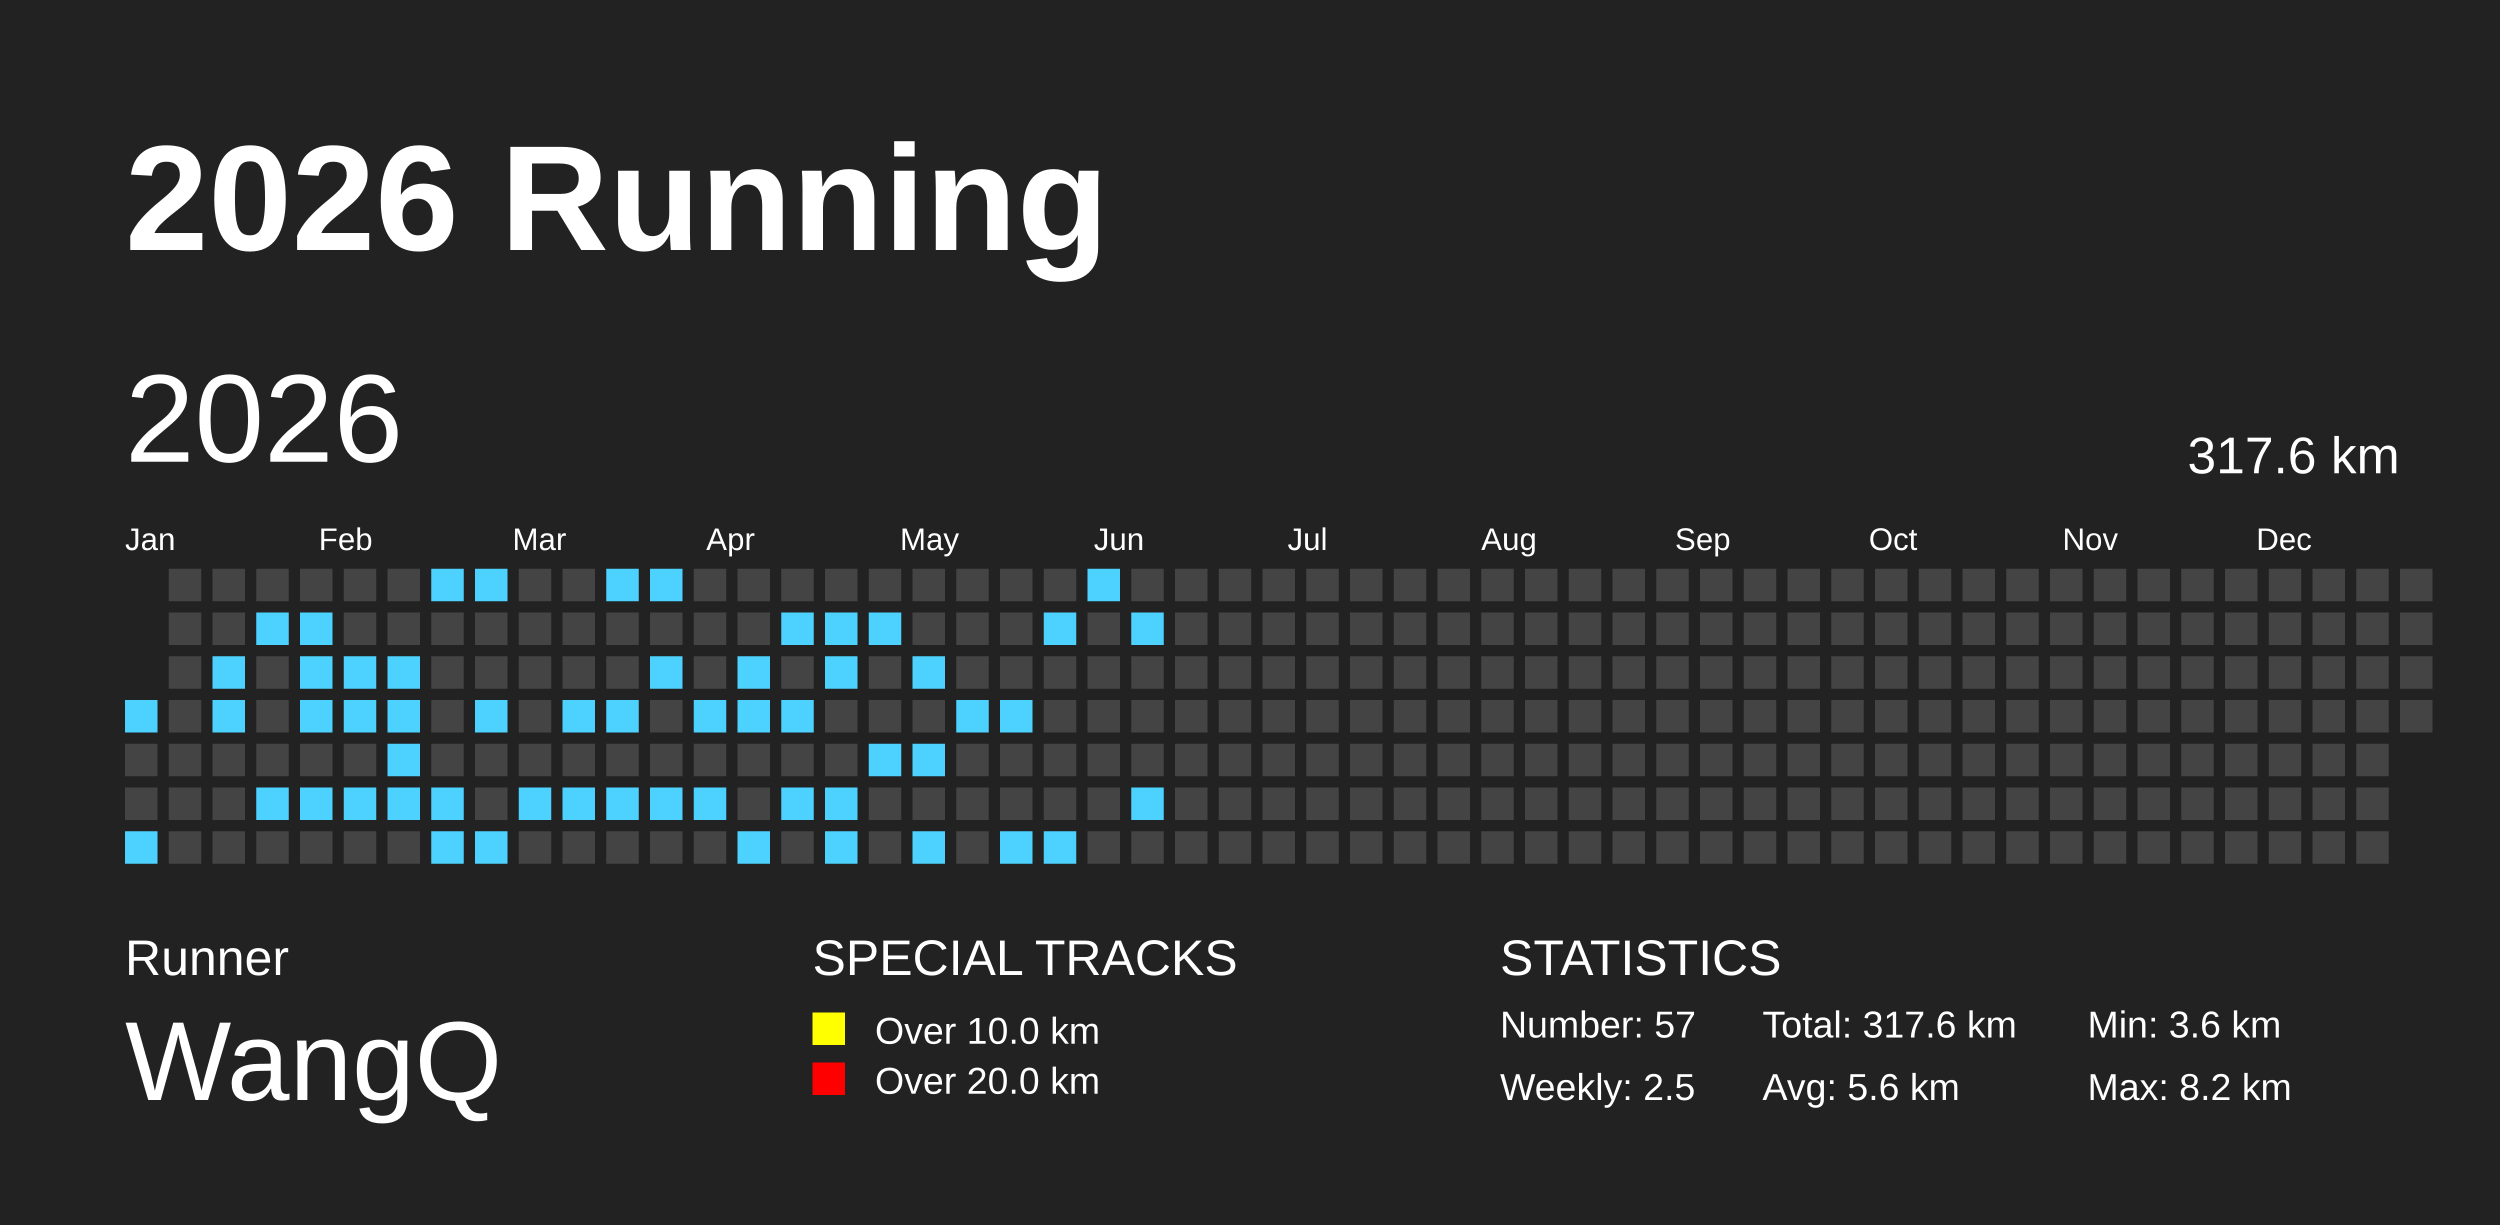
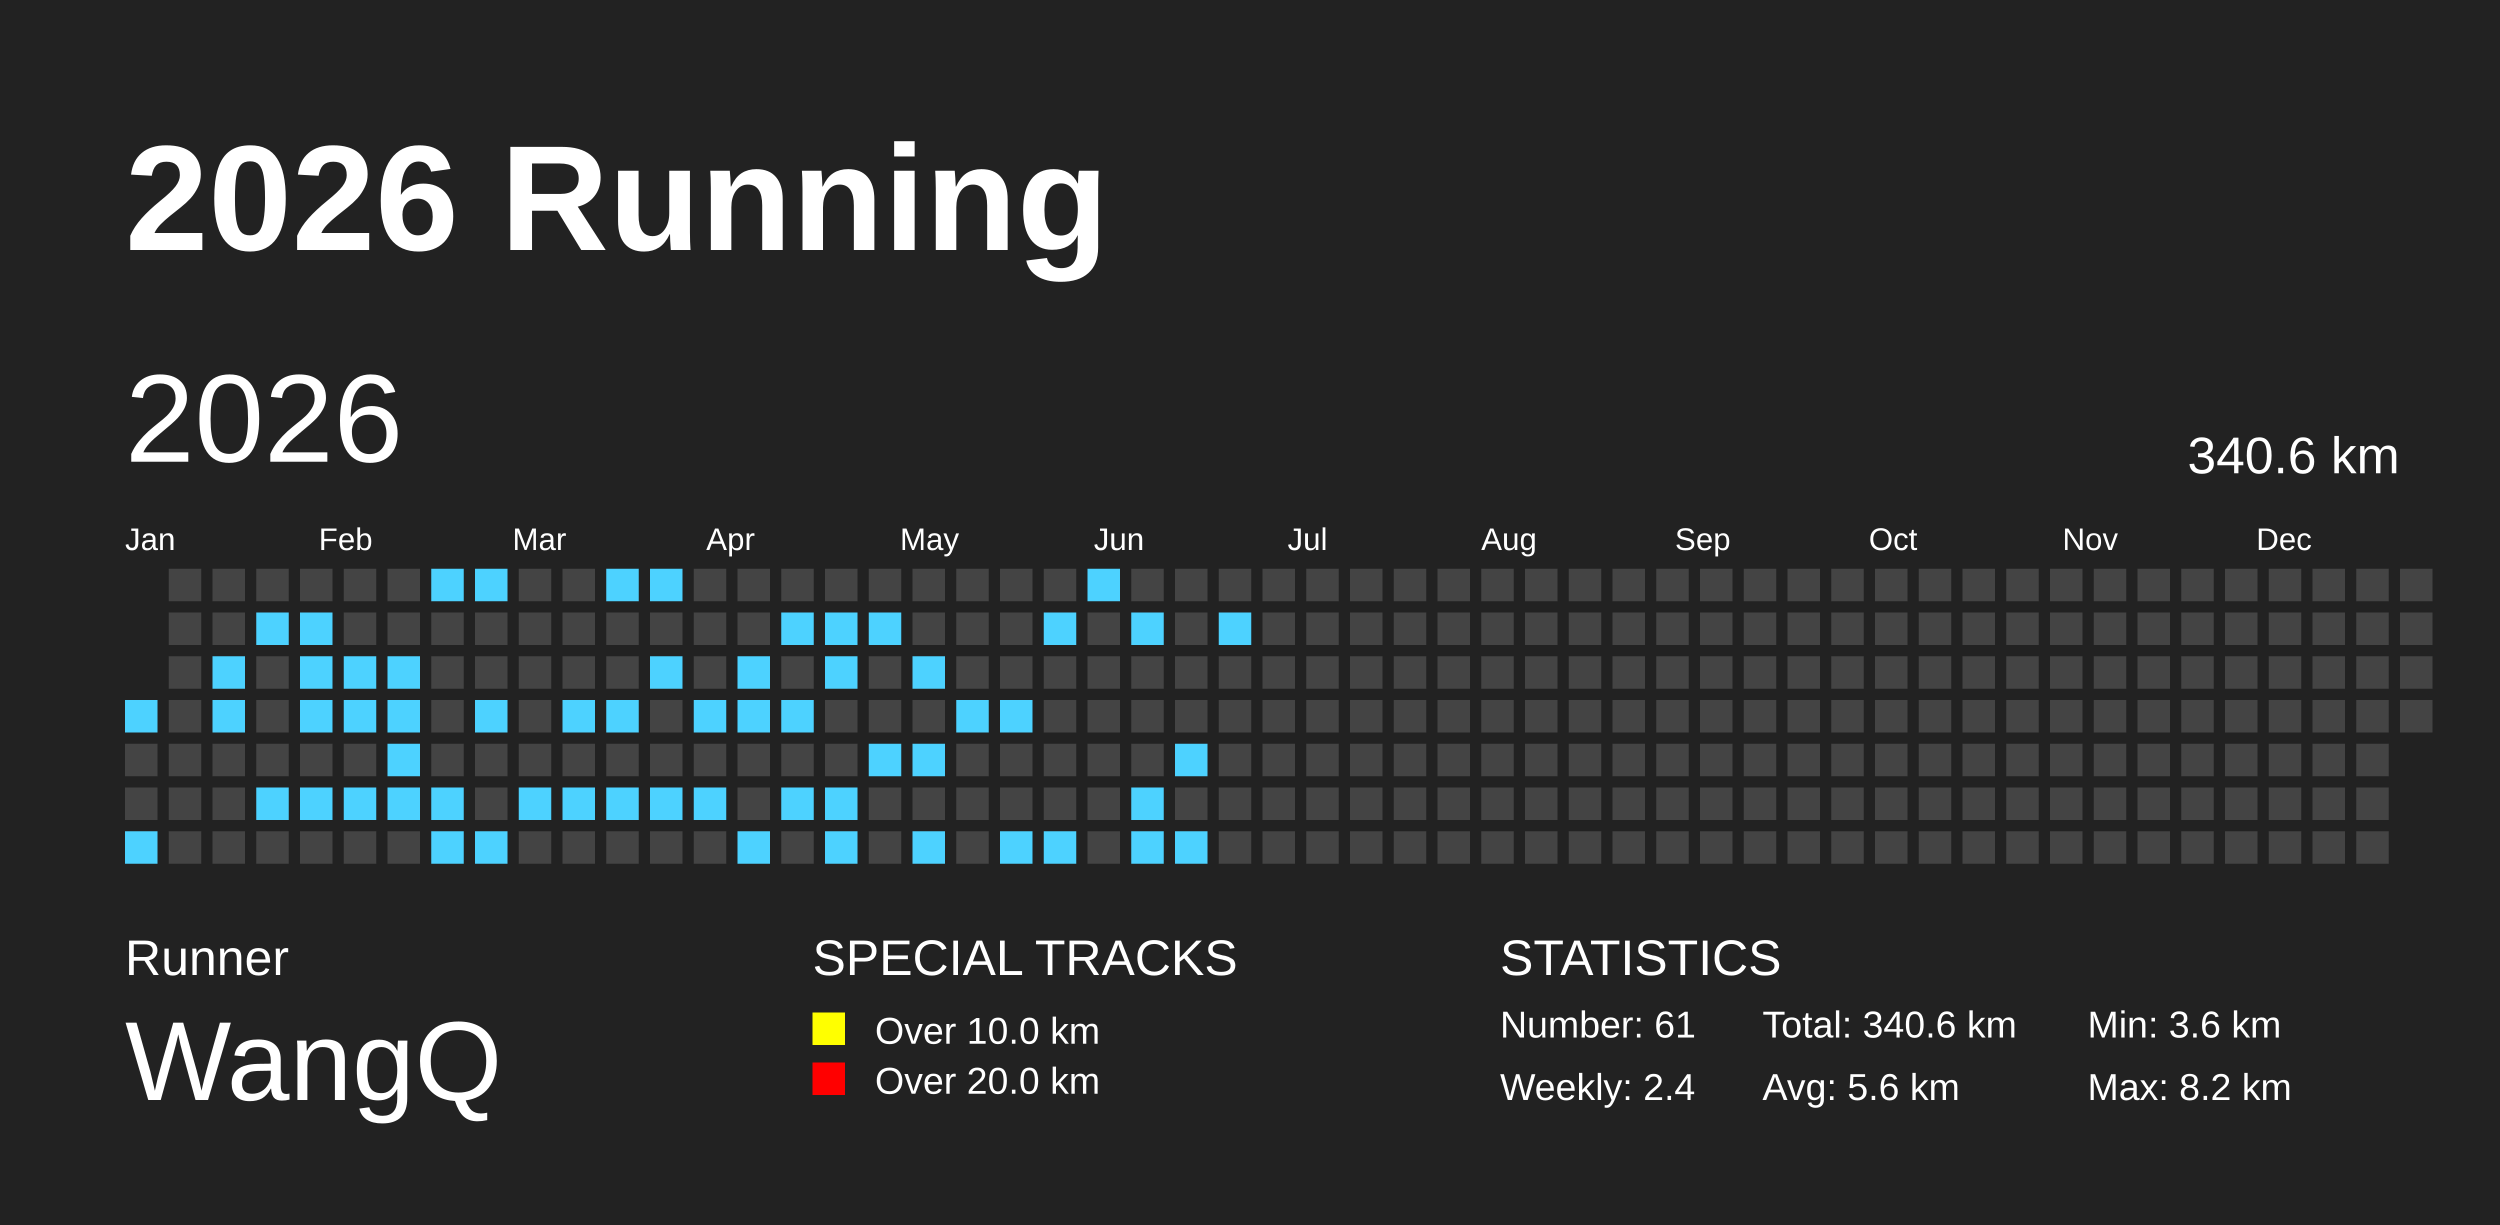
<svg xmlns="http://www.w3.org/2000/svg" baseProfile="full" height="98mm" version="1.1" viewBox="0,0,200,98" width="200mm">
  <defs />
  <rect fill="#222222" height="98" width="200" x="0" y="0" />
  <text fill="#FFFFFF" style="font-size:12px; font-family:Arial; font-weight:bold;" x="10" y="20">2026 Running</text>
  <text fill="#FFFFFF" style="font-size:4px; font-family:Arial" x="10" y="78">Runner</text>
  <text fill="#FFFFFF" style="font-size:9px; font-family:Arial" x="10" y="88">WangQ</text>
  <text fill="#FFFFFF" style="font-size:4px; font-family:Arial" x="65" y="78">SPECIAL TRACKS</text>
  <rect fill="yellow" height="2.6" width="2.6" x="65" y="81" />
  <text fill="#FFFFFF" style="font-size:3px; font-family:Arial" x="70" y="83.5">Over 10.0 km</text>
  <rect fill="red" height="2.6" width="2.6" x="65" y="85" />
  <text fill="#FFFFFF" style="font-size:3px; font-family:Arial" x="70" y="87.5">Over 20.0 km</text>
  <text fill="#FFFFFF" style="font-size:4px; font-family:Arial" x="120" y="78">STATISTICS</text>
-   <text fill="#FFFFFF" style="font-size:3px; font-family:Arial" x="120" y="83">Number: 57</text>
-   <text fill="#FFFFFF" style="font-size:3px; font-family:Arial" x="120" y="88">Weekly: 2.5</text>
-   <text fill="#FFFFFF" style="font-size:3px; font-family:Arial" x="141" y="83">Total: 317.6 km</text>
+   <text fill="#FFFFFF" style="font-size:3px; font-family:Arial" x="120" y="83">Number: 61</text>
+   <text fill="#FFFFFF" style="font-size:3px; font-family:Arial" x="120" y="88">Weekly: 2.4</text>
+   <text fill="#FFFFFF" style="font-size:3px; font-family:Arial" x="141" y="83">Total: 340.6 km</text>
  <text fill="#FFFFFF" style="font-size:3px; font-family:Arial" x="141" y="88">Avg: 5.6 km</text>
  <text fill="#FFFFFF" style="font-size:3px; font-family:Arial" x="167" y="83">Min: 3.6 km</text>
  <text fill="#FFFFFF" style="font-size:3px; font-family:Arial" x="167" y="88">Max: 8.2 km</text>
  <text dominant-baseline="hanging" fill="#FFFFFF" style="font-size:10.0px; font-family:Arial;" x="10" y="30">2026</text>
-   <text dominant-baseline="hanging" fill="#FFFFFF" style="font-size:4.125px; font-family:Arial;" x="175" y="35">317.6 km</text>
+   <text dominant-baseline="hanging" fill="#FFFFFF" style="font-size:4.125px; font-family:Arial;" x="175" y="35">340.6 km</text>
  <text fill="#FFFFFF" style="font-size:2.5px; font-family:Arial" x="10.0" y="44">Jan</text>
  <text fill="#FFFFFF" style="font-size:2.5px; font-family:Arial" x="25.5" y="44">Feb</text>
  <text fill="#FFFFFF" style="font-size:2.5px; font-family:Arial" x="41.0" y="44">Mar</text>
  <text fill="#FFFFFF" style="font-size:2.5px; font-family:Arial" x="56.5" y="44">Apr</text>
  <text fill="#FFFFFF" style="font-size:2.5px; font-family:Arial" x="72.0" y="44">May</text>
  <text fill="#FFFFFF" style="font-size:2.5px; font-family:Arial" x="87.5" y="44">Jun</text>
  <text fill="#FFFFFF" style="font-size:2.5px; font-family:Arial" x="103.0" y="44">Jul</text>
  <text fill="#FFFFFF" style="font-size:2.5px; font-family:Arial" x="118.5" y="44">Aug</text>
  <text fill="#FFFFFF" style="font-size:2.5px; font-family:Arial" x="134.0" y="44">Sep</text>
  <text fill="#FFFFFF" style="font-size:2.5px; font-family:Arial" x="149.5" y="44">Oct</text>
  <text fill="#FFFFFF" style="font-size:2.5px; font-family:Arial" x="165.0" y="44">Nov</text>
  <text fill="#FFFFFF" style="font-size:2.5px; font-family:Arial" x="180.5" y="44">Dec</text>
  <rect fill="#4DD2FF" height="2.6" width="2.6" x="10.0" y="56.0" />
  <rect fill="#444444" height="2.6" width="2.6" x="10.0" y="59.5" />
  <rect fill="#444444" height="2.6" width="2.6" x="10.0" y="63.0" />
  <rect fill="#4DD2FF" height="2.6" width="2.6" x="10.0" y="66.5" />
  <rect fill="#444444" height="2.6" width="2.6" x="13.5" y="45.5" />
  <rect fill="#444444" height="2.6" width="2.6" x="13.5" y="49.0" />
  <rect fill="#444444" height="2.6" width="2.6" x="13.5" y="52.5" />
  <rect fill="#444444" height="2.6" width="2.6" x="13.5" y="56.0" />
  <rect fill="#444444" height="2.6" width="2.6" x="13.5" y="59.5" />
  <rect fill="#444444" height="2.6" width="2.6" x="13.5" y="63.0" />
  <rect fill="#444444" height="2.6" width="2.6" x="13.5" y="66.5" />
  <rect fill="#444444" height="2.6" width="2.6" x="17.0" y="45.5" />
  <rect fill="#444444" height="2.6" width="2.6" x="17.0" y="49.0" />
  <rect fill="#4DD2FF" height="2.6" width="2.6" x="17.0" y="52.5" />
  <rect fill="#4DD2FF" height="2.6" width="2.6" x="17.0" y="56.0" />
  <rect fill="#444444" height="2.6" width="2.6" x="17.0" y="59.5" />
  <rect fill="#444444" height="2.6" width="2.6" x="17.0" y="63.0" />
  <rect fill="#444444" height="2.6" width="2.6" x="17.0" y="66.5" />
  <rect fill="#444444" height="2.6" width="2.6" x="20.5" y="45.5" />
  <rect fill="#4DD2FF" height="2.6" width="2.6" x="20.5" y="49.0" />
  <rect fill="#444444" height="2.6" width="2.6" x="20.5" y="52.5" />
  <rect fill="#444444" height="2.6" width="2.6" x="20.5" y="56.0" />
  <rect fill="#444444" height="2.6" width="2.6" x="20.5" y="59.5" />
  <rect fill="#4DD2FF" height="2.6" width="2.6" x="20.5" y="63.0" />
  <rect fill="#444444" height="2.6" width="2.6" x="20.5" y="66.5" />
  <rect fill="#444444" height="2.6" width="2.6" x="24.0" y="45.5" />
  <rect fill="#4DD2FF" height="2.6" width="2.6" x="24.0" y="49.0" />
  <rect fill="#4DD2FF" height="2.6" width="2.6" x="24.0" y="52.5" />
  <rect fill="#4DD2FF" height="2.6" width="2.6" x="24.0" y="56.0" />
  <rect fill="#444444" height="2.6" width="2.6" x="24.0" y="59.5" />
  <rect fill="#4DD2FF" height="2.6" width="2.6" x="24.0" y="63.0" />
  <rect fill="#444444" height="2.6" width="2.6" x="24.0" y="66.5" />
  <rect fill="#444444" height="2.6" width="2.6" x="27.5" y="45.5" />
  <rect fill="#444444" height="2.6" width="2.6" x="27.5" y="49.0" />
  <rect fill="#4DD2FF" height="2.6" width="2.6" x="27.5" y="52.5" />
  <rect fill="#4DD2FF" height="2.6" width="2.6" x="27.5" y="56.0" />
  <rect fill="#444444" height="2.6" width="2.6" x="27.5" y="59.5" />
  <rect fill="#4DD2FF" height="2.6" width="2.6" x="27.5" y="63.0" />
  <rect fill="#444444" height="2.6" width="2.6" x="27.5" y="66.5" />
  <rect fill="#444444" height="2.6" width="2.6" x="31.0" y="45.5" />
  <rect fill="#444444" height="2.6" width="2.6" x="31.0" y="49.0" />
  <rect fill="#4DD2FF" height="2.6" width="2.6" x="31.0" y="52.5" />
  <rect fill="#4DD2FF" height="2.6" width="2.6" x="31.0" y="56.0" />
  <rect fill="#4DD2FF" height="2.6" width="2.6" x="31.0" y="59.5" />
  <rect fill="#4DD2FF" height="2.6" width="2.6" x="31.0" y="63.0" />
  <rect fill="#444444" height="2.6" width="2.6" x="31.0" y="66.5" />
  <rect fill="#4DD2FF" height="2.6" width="2.6" x="34.5" y="45.5" />
  <rect fill="#444444" height="2.6" width="2.6" x="34.5" y="49.0" />
  <rect fill="#444444" height="2.6" width="2.6" x="34.5" y="52.5" />
  <rect fill="#444444" height="2.6" width="2.6" x="34.5" y="56.0" />
  <rect fill="#444444" height="2.6" width="2.6" x="34.5" y="59.5" />
  <rect fill="#4DD2FF" height="2.6" width="2.6" x="34.5" y="63.0" />
  <rect fill="#4DD2FF" height="2.6" width="2.6" x="34.5" y="66.5" />
  <rect fill="#4DD2FF" height="2.6" width="2.6" x="38.0" y="45.5" />
  <rect fill="#444444" height="2.6" width="2.6" x="38.0" y="49.0" />
  <rect fill="#444444" height="2.6" width="2.6" x="38.0" y="52.5" />
  <rect fill="#4DD2FF" height="2.6" width="2.6" x="38.0" y="56.0" />
  <rect fill="#444444" height="2.6" width="2.6" x="38.0" y="59.5" />
  <rect fill="#444444" height="2.6" width="2.6" x="38.0" y="63.0" />
  <rect fill="#4DD2FF" height="2.6" width="2.6" x="38.0" y="66.5" />
  <rect fill="#444444" height="2.6" width="2.6" x="41.5" y="45.5" />
  <rect fill="#444444" height="2.6" width="2.6" x="41.5" y="49.0" />
  <rect fill="#444444" height="2.6" width="2.6" x="41.5" y="52.5" />
  <rect fill="#444444" height="2.6" width="2.6" x="41.5" y="56.0" />
  <rect fill="#444444" height="2.6" width="2.6" x="41.5" y="59.5" />
  <rect fill="#4DD2FF" height="2.6" width="2.6" x="41.5" y="63.0" />
  <rect fill="#444444" height="2.6" width="2.6" x="41.5" y="66.5" />
  <rect fill="#444444" height="2.6" width="2.6" x="45.0" y="45.5" />
  <rect fill="#444444" height="2.6" width="2.6" x="45.0" y="49.0" />
  <rect fill="#444444" height="2.6" width="2.6" x="45.0" y="52.5" />
  <rect fill="#4DD2FF" height="2.6" width="2.6" x="45.0" y="56.0" />
  <rect fill="#444444" height="2.6" width="2.6" x="45.0" y="59.5" />
  <rect fill="#4DD2FF" height="2.6" width="2.6" x="45.0" y="63.0" />
  <rect fill="#444444" height="2.6" width="2.6" x="45.0" y="66.5" />
  <rect fill="#4DD2FF" height="2.6" width="2.6" x="48.5" y="45.5" />
  <rect fill="#444444" height="2.6" width="2.6" x="48.5" y="49.0" />
  <rect fill="#444444" height="2.6" width="2.6" x="48.5" y="52.5" />
  <rect fill="#4DD2FF" height="2.6" width="2.6" x="48.5" y="56.0" />
  <rect fill="#444444" height="2.6" width="2.6" x="48.5" y="59.5" />
  <rect fill="#4DD2FF" height="2.6" width="2.6" x="48.5" y="63.0" />
  <rect fill="#444444" height="2.6" width="2.6" x="48.5" y="66.5" />
  <rect fill="#4DD2FF" height="2.6" width="2.6" x="52.0" y="45.5" />
  <rect fill="#444444" height="2.6" width="2.6" x="52.0" y="49.0" />
  <rect fill="#4DD2FF" height="2.6" width="2.6" x="52.0" y="52.5" />
  <rect fill="#444444" height="2.6" width="2.6" x="52.0" y="56.0" />
  <rect fill="#444444" height="2.6" width="2.6" x="52.0" y="59.5" />
  <rect fill="#4DD2FF" height="2.6" width="2.6" x="52.0" y="63.0" />
  <rect fill="#444444" height="2.6" width="2.6" x="52.0" y="66.5" />
  <rect fill="#444444" height="2.6" width="2.6" x="55.5" y="45.5" />
  <rect fill="#444444" height="2.6" width="2.6" x="55.5" y="49.0" />
  <rect fill="#444444" height="2.6" width="2.6" x="55.5" y="52.5" />
  <rect fill="#4DD2FF" height="2.6" width="2.6" x="55.5" y="56.0" />
  <rect fill="#444444" height="2.6" width="2.6" x="55.5" y="59.5" />
  <rect fill="#4DD2FF" height="2.6" width="2.6" x="55.5" y="63.0" />
  <rect fill="#444444" height="2.6" width="2.6" x="55.5" y="66.5" />
  <rect fill="#444444" height="2.6" width="2.6" x="59.0" y="45.5" />
  <rect fill="#444444" height="2.6" width="2.6" x="59.0" y="49.0" />
  <rect fill="#4DD2FF" height="2.6" width="2.6" x="59.0" y="52.5" />
  <rect fill="#4DD2FF" height="2.6" width="2.6" x="59.0" y="56.0" />
  <rect fill="#444444" height="2.6" width="2.6" x="59.0" y="59.5" />
  <rect fill="#444444" height="2.6" width="2.6" x="59.0" y="63.0" />
  <rect fill="#4DD2FF" height="2.6" width="2.6" x="59.0" y="66.5" />
  <rect fill="#444444" height="2.6" width="2.6" x="62.5" y="45.5" />
  <rect fill="#4DD2FF" height="2.6" width="2.6" x="62.5" y="49.0" />
  <rect fill="#444444" height="2.6" width="2.6" x="62.5" y="52.5" />
  <rect fill="#4DD2FF" height="2.6" width="2.6" x="62.5" y="56.0" />
  <rect fill="#444444" height="2.6" width="2.6" x="62.5" y="59.5" />
  <rect fill="#4DD2FF" height="2.6" width="2.6" x="62.5" y="63.0" />
  <rect fill="#444444" height="2.6" width="2.6" x="62.5" y="66.5" />
  <rect fill="#444444" height="2.6" width="2.6" x="66.0" y="45.5" />
  <rect fill="#4DD2FF" height="2.6" width="2.6" x="66.0" y="49.0" />
  <rect fill="#4DD2FF" height="2.6" width="2.6" x="66.0" y="52.5" />
  <rect fill="#444444" height="2.6" width="2.6" x="66.0" y="56.0" />
  <rect fill="#444444" height="2.6" width="2.6" x="66.0" y="59.5" />
  <rect fill="#4DD2FF" height="2.6" width="2.6" x="66.0" y="63.0" />
  <rect fill="#4DD2FF" height="2.6" width="2.6" x="66.0" y="66.5" />
  <rect fill="#444444" height="2.6" width="2.6" x="69.5" y="45.5" />
  <rect fill="#4DD2FF" height="2.6" width="2.6" x="69.5" y="49.0" />
  <rect fill="#444444" height="2.6" width="2.6" x="69.5" y="52.5" />
  <rect fill="#444444" height="2.6" width="2.6" x="69.5" y="56.0" />
  <rect fill="#4DD2FF" height="2.6" width="2.6" x="69.5" y="59.5" />
  <rect fill="#444444" height="2.6" width="2.6" x="69.5" y="63.0" />
  <rect fill="#444444" height="2.6" width="2.6" x="69.5" y="66.5" />
  <rect fill="#444444" height="2.6" width="2.6" x="73.0" y="45.5" />
  <rect fill="#444444" height="2.6" width="2.6" x="73.0" y="49.0" />
  <rect fill="#4DD2FF" height="2.6" width="2.6" x="73.0" y="52.5" />
  <rect fill="#444444" height="2.6" width="2.6" x="73.0" y="56.0" />
  <rect fill="#4DD2FF" height="2.6" width="2.6" x="73.0" y="59.5" />
  <rect fill="#444444" height="2.6" width="2.6" x="73.0" y="63.0" />
  <rect fill="#4DD2FF" height="2.6" width="2.6" x="73.0" y="66.5" />
  <rect fill="#444444" height="2.6" width="2.6" x="76.5" y="45.5" />
  <rect fill="#444444" height="2.6" width="2.6" x="76.5" y="49.0" />
  <rect fill="#444444" height="2.6" width="2.6" x="76.5" y="52.5" />
  <rect fill="#4DD2FF" height="2.6" width="2.6" x="76.5" y="56.0" />
  <rect fill="#444444" height="2.6" width="2.6" x="76.5" y="59.5" />
  <rect fill="#444444" height="2.6" width="2.6" x="76.5" y="63.0" />
  <rect fill="#444444" height="2.6" width="2.6" x="76.5" y="66.5" />
  <rect fill="#444444" height="2.6" width="2.6" x="80.0" y="45.5" />
  <rect fill="#444444" height="2.6" width="2.6" x="80.0" y="49.0" />
  <rect fill="#444444" height="2.6" width="2.6" x="80.0" y="52.5" />
  <rect fill="#4DD2FF" height="2.6" width="2.6" x="80.0" y="56.0" />
  <rect fill="#444444" height="2.6" width="2.6" x="80.0" y="59.5" />
  <rect fill="#444444" height="2.6" width="2.6" x="80.0" y="63.0" />
  <rect fill="#4DD2FF" height="2.6" width="2.6" x="80.0" y="66.5" />
  <rect fill="#444444" height="2.6" width="2.6" x="83.5" y="45.5" />
  <rect fill="#4DD2FF" height="2.6" width="2.6" x="83.5" y="49.0" />
  <rect fill="#444444" height="2.6" width="2.6" x="83.5" y="52.5" />
  <rect fill="#444444" height="2.6" width="2.6" x="83.5" y="56.0" />
  <rect fill="#444444" height="2.6" width="2.6" x="83.5" y="59.5" />
  <rect fill="#444444" height="2.6" width="2.6" x="83.5" y="63.0" />
  <rect fill="#4DD2FF" height="2.6" width="2.6" x="83.5" y="66.5" />
  <rect fill="#4DD2FF" height="2.6" width="2.6" x="87.0" y="45.5" />
  <rect fill="#444444" height="2.6" width="2.6" x="87.0" y="49.0" />
  <rect fill="#444444" height="2.6" width="2.6" x="87.0" y="52.5" />
  <rect fill="#444444" height="2.6" width="2.6" x="87.0" y="56.0" />
  <rect fill="#444444" height="2.6" width="2.6" x="87.0" y="59.5" />
  <rect fill="#444444" height="2.6" width="2.6" x="87.0" y="63.0" />
  <rect fill="#444444" height="2.6" width="2.6" x="87.0" y="66.5" />
  <rect fill="#444444" height="2.6" width="2.6" x="90.5" y="45.5" />
  <rect fill="#4DD2FF" height="2.6" width="2.6" x="90.5" y="49.0" />
  <rect fill="#444444" height="2.6" width="2.6" x="90.5" y="52.5" />
  <rect fill="#444444" height="2.6" width="2.6" x="90.5" y="56.0" />
  <rect fill="#444444" height="2.6" width="2.6" x="90.5" y="59.5" />
  <rect fill="#4DD2FF" height="2.6" width="2.6" x="90.5" y="63.0" />
-   <rect fill="#444444" height="2.6" width="2.6" x="90.5" y="66.5" />
+   <rect fill="#4DD2FF" height="2.6" width="2.6" x="90.5" y="66.5" />
  <rect fill="#444444" height="2.6" width="2.6" x="94.0" y="45.5" />
  <rect fill="#444444" height="2.6" width="2.6" x="94.0" y="49.0" />
  <rect fill="#444444" height="2.6" width="2.6" x="94.0" y="52.5" />
  <rect fill="#444444" height="2.6" width="2.6" x="94.0" y="56.0" />
-   <rect fill="#444444" height="2.6" width="2.6" x="94.0" y="59.5" />
+   <rect fill="#4DD2FF" height="2.6" width="2.6" x="94.0" y="59.5" />
  <rect fill="#444444" height="2.6" width="2.6" x="94.0" y="63.0" />
-   <rect fill="#444444" height="2.6" width="2.6" x="94.0" y="66.5" />
+   <rect fill="#4DD2FF" height="2.6" width="2.6" x="94.0" y="66.5" />
  <rect fill="#444444" height="2.6" width="2.6" x="97.5" y="45.5" />
-   <rect fill="#444444" height="2.6" width="2.6" x="97.5" y="49.0" />
+   <rect fill="#4DD2FF" height="2.6" width="2.6" x="97.5" y="49.0" />
  <rect fill="#444444" height="2.6" width="2.6" x="97.5" y="52.5" />
  <rect fill="#444444" height="2.6" width="2.6" x="97.5" y="56.0" />
  <rect fill="#444444" height="2.6" width="2.6" x="97.5" y="59.5" />
  <rect fill="#444444" height="2.6" width="2.6" x="97.5" y="63.0" />
  <rect fill="#444444" height="2.6" width="2.6" x="97.5" y="66.5" />
  <rect fill="#444444" height="2.6" width="2.6" x="101.0" y="45.5" />
  <rect fill="#444444" height="2.6" width="2.6" x="101.0" y="49.0" />
  <rect fill="#444444" height="2.6" width="2.6" x="101.0" y="52.5" />
  <rect fill="#444444" height="2.6" width="2.6" x="101.0" y="56.0" />
  <rect fill="#444444" height="2.6" width="2.6" x="101.0" y="59.5" />
  <rect fill="#444444" height="2.6" width="2.6" x="101.0" y="63.0" />
  <rect fill="#444444" height="2.6" width="2.6" x="101.0" y="66.5" />
  <rect fill="#444444" height="2.6" width="2.6" x="104.5" y="45.5" />
  <rect fill="#444444" height="2.6" width="2.6" x="104.5" y="49.0" />
  <rect fill="#444444" height="2.6" width="2.6" x="104.5" y="52.5" />
  <rect fill="#444444" height="2.6" width="2.6" x="104.5" y="56.0" />
  <rect fill="#444444" height="2.6" width="2.6" x="104.5" y="59.5" />
  <rect fill="#444444" height="2.6" width="2.6" x="104.5" y="63.0" />
  <rect fill="#444444" height="2.6" width="2.6" x="104.5" y="66.5" />
  <rect fill="#444444" height="2.6" width="2.6" x="108.0" y="45.5" />
  <rect fill="#444444" height="2.6" width="2.6" x="108.0" y="49.0" />
  <rect fill="#444444" height="2.6" width="2.6" x="108.0" y="52.5" />
  <rect fill="#444444" height="2.6" width="2.6" x="108.0" y="56.0" />
  <rect fill="#444444" height="2.6" width="2.6" x="108.0" y="59.5" />
  <rect fill="#444444" height="2.6" width="2.6" x="108.0" y="63.0" />
  <rect fill="#444444" height="2.6" width="2.6" x="108.0" y="66.5" />
  <rect fill="#444444" height="2.6" width="2.6" x="111.5" y="45.5" />
  <rect fill="#444444" height="2.6" width="2.6" x="111.5" y="49.0" />
  <rect fill="#444444" height="2.6" width="2.6" x="111.5" y="52.5" />
  <rect fill="#444444" height="2.6" width="2.6" x="111.5" y="56.0" />
  <rect fill="#444444" height="2.6" width="2.6" x="111.5" y="59.5" />
  <rect fill="#444444" height="2.6" width="2.6" x="111.5" y="63.0" />
  <rect fill="#444444" height="2.6" width="2.6" x="111.5" y="66.5" />
  <rect fill="#444444" height="2.6" width="2.6" x="115.0" y="45.5" />
  <rect fill="#444444" height="2.6" width="2.6" x="115.0" y="49.0" />
  <rect fill="#444444" height="2.6" width="2.6" x="115.0" y="52.5" />
  <rect fill="#444444" height="2.6" width="2.6" x="115.0" y="56.0" />
  <rect fill="#444444" height="2.6" width="2.6" x="115.0" y="59.5" />
  <rect fill="#444444" height="2.6" width="2.6" x="115.0" y="63.0" />
  <rect fill="#444444" height="2.6" width="2.6" x="115.0" y="66.5" />
  <rect fill="#444444" height="2.6" width="2.6" x="118.5" y="45.5" />
  <rect fill="#444444" height="2.6" width="2.6" x="118.5" y="49.0" />
  <rect fill="#444444" height="2.6" width="2.6" x="118.5" y="52.5" />
  <rect fill="#444444" height="2.6" width="2.6" x="118.5" y="56.0" />
  <rect fill="#444444" height="2.6" width="2.6" x="118.5" y="59.5" />
  <rect fill="#444444" height="2.6" width="2.6" x="118.5" y="63.0" />
  <rect fill="#444444" height="2.6" width="2.6" x="118.5" y="66.5" />
  <rect fill="#444444" height="2.6" width="2.6" x="122.0" y="45.5" />
  <rect fill="#444444" height="2.6" width="2.6" x="122.0" y="49.0" />
  <rect fill="#444444" height="2.6" width="2.6" x="122.0" y="52.5" />
  <rect fill="#444444" height="2.6" width="2.6" x="122.0" y="56.0" />
  <rect fill="#444444" height="2.6" width="2.6" x="122.0" y="59.5" />
  <rect fill="#444444" height="2.6" width="2.6" x="122.0" y="63.0" />
  <rect fill="#444444" height="2.6" width="2.6" x="122.0" y="66.5" />
  <rect fill="#444444" height="2.6" width="2.6" x="125.5" y="45.5" />
  <rect fill="#444444" height="2.6" width="2.6" x="125.5" y="49.0" />
  <rect fill="#444444" height="2.6" width="2.6" x="125.5" y="52.5" />
  <rect fill="#444444" height="2.6" width="2.6" x="125.5" y="56.0" />
  <rect fill="#444444" height="2.6" width="2.6" x="125.5" y="59.5" />
  <rect fill="#444444" height="2.6" width="2.6" x="125.5" y="63.0" />
  <rect fill="#444444" height="2.6" width="2.6" x="125.5" y="66.5" />
  <rect fill="#444444" height="2.6" width="2.6" x="129.0" y="45.5" />
  <rect fill="#444444" height="2.6" width="2.6" x="129.0" y="49.0" />
  <rect fill="#444444" height="2.6" width="2.6" x="129.0" y="52.5" />
  <rect fill="#444444" height="2.6" width="2.6" x="129.0" y="56.0" />
  <rect fill="#444444" height="2.6" width="2.6" x="129.0" y="59.5" />
  <rect fill="#444444" height="2.6" width="2.6" x="129.0" y="63.0" />
  <rect fill="#444444" height="2.6" width="2.6" x="129.0" y="66.5" />
  <rect fill="#444444" height="2.6" width="2.6" x="132.5" y="45.5" />
  <rect fill="#444444" height="2.6" width="2.6" x="132.5" y="49.0" />
  <rect fill="#444444" height="2.6" width="2.6" x="132.5" y="52.5" />
  <rect fill="#444444" height="2.6" width="2.6" x="132.5" y="56.0" />
  <rect fill="#444444" height="2.6" width="2.6" x="132.5" y="59.5" />
  <rect fill="#444444" height="2.6" width="2.6" x="132.5" y="63.0" />
  <rect fill="#444444" height="2.6" width="2.6" x="132.5" y="66.5" />
  <rect fill="#444444" height="2.6" width="2.6" x="136.0" y="45.5" />
  <rect fill="#444444" height="2.6" width="2.6" x="136.0" y="49.0" />
  <rect fill="#444444" height="2.6" width="2.6" x="136.0" y="52.5" />
  <rect fill="#444444" height="2.6" width="2.6" x="136.0" y="56.0" />
  <rect fill="#444444" height="2.6" width="2.6" x="136.0" y="59.5" />
  <rect fill="#444444" height="2.6" width="2.6" x="136.0" y="63.0" />
  <rect fill="#444444" height="2.6" width="2.6" x="136.0" y="66.5" />
  <rect fill="#444444" height="2.6" width="2.6" x="139.5" y="45.5" />
  <rect fill="#444444" height="2.6" width="2.6" x="139.5" y="49.0" />
  <rect fill="#444444" height="2.6" width="2.6" x="139.5" y="52.5" />
  <rect fill="#444444" height="2.6" width="2.6" x="139.5" y="56.0" />
  <rect fill="#444444" height="2.6" width="2.6" x="139.5" y="59.5" />
  <rect fill="#444444" height="2.6" width="2.6" x="139.5" y="63.0" />
  <rect fill="#444444" height="2.6" width="2.6" x="139.5" y="66.5" />
  <rect fill="#444444" height="2.6" width="2.6" x="143.0" y="45.5" />
  <rect fill="#444444" height="2.6" width="2.6" x="143.0" y="49.0" />
  <rect fill="#444444" height="2.6" width="2.6" x="143.0" y="52.5" />
  <rect fill="#444444" height="2.6" width="2.6" x="143.0" y="56.0" />
  <rect fill="#444444" height="2.6" width="2.6" x="143.0" y="59.5" />
  <rect fill="#444444" height="2.6" width="2.6" x="143.0" y="63.0" />
  <rect fill="#444444" height="2.6" width="2.6" x="143.0" y="66.5" />
  <rect fill="#444444" height="2.6" width="2.6" x="146.5" y="45.5" />
  <rect fill="#444444" height="2.6" width="2.6" x="146.5" y="49.0" />
  <rect fill="#444444" height="2.6" width="2.6" x="146.5" y="52.5" />
  <rect fill="#444444" height="2.6" width="2.6" x="146.5" y="56.0" />
  <rect fill="#444444" height="2.6" width="2.6" x="146.5" y="59.5" />
  <rect fill="#444444" height="2.6" width="2.6" x="146.5" y="63.0" />
  <rect fill="#444444" height="2.6" width="2.6" x="146.5" y="66.5" />
  <rect fill="#444444" height="2.6" width="2.6" x="150.0" y="45.5" />
  <rect fill="#444444" height="2.6" width="2.6" x="150.0" y="49.0" />
  <rect fill="#444444" height="2.6" width="2.6" x="150.0" y="52.5" />
  <rect fill="#444444" height="2.6" width="2.6" x="150.0" y="56.0" />
  <rect fill="#444444" height="2.6" width="2.6" x="150.0" y="59.5" />
  <rect fill="#444444" height="2.6" width="2.6" x="150.0" y="63.0" />
  <rect fill="#444444" height="2.6" width="2.6" x="150.0" y="66.5" />
  <rect fill="#444444" height="2.6" width="2.6" x="153.5" y="45.5" />
  <rect fill="#444444" height="2.6" width="2.6" x="153.5" y="49.0" />
  <rect fill="#444444" height="2.6" width="2.6" x="153.5" y="52.5" />
  <rect fill="#444444" height="2.6" width="2.6" x="153.5" y="56.0" />
  <rect fill="#444444" height="2.6" width="2.6" x="153.5" y="59.5" />
  <rect fill="#444444" height="2.6" width="2.6" x="153.5" y="63.0" />
  <rect fill="#444444" height="2.6" width="2.6" x="153.5" y="66.5" />
  <rect fill="#444444" height="2.6" width="2.6" x="157.0" y="45.5" />
  <rect fill="#444444" height="2.6" width="2.6" x="157.0" y="49.0" />
  <rect fill="#444444" height="2.6" width="2.6" x="157.0" y="52.5" />
  <rect fill="#444444" height="2.6" width="2.6" x="157.0" y="56.0" />
  <rect fill="#444444" height="2.6" width="2.6" x="157.0" y="59.5" />
  <rect fill="#444444" height="2.6" width="2.6" x="157.0" y="63.0" />
  <rect fill="#444444" height="2.6" width="2.6" x="157.0" y="66.5" />
  <rect fill="#444444" height="2.6" width="2.6" x="160.5" y="45.5" />
  <rect fill="#444444" height="2.6" width="2.6" x="160.5" y="49.0" />
  <rect fill="#444444" height="2.6" width="2.6" x="160.5" y="52.5" />
  <rect fill="#444444" height="2.6" width="2.6" x="160.5" y="56.0" />
  <rect fill="#444444" height="2.6" width="2.6" x="160.5" y="59.5" />
  <rect fill="#444444" height="2.6" width="2.6" x="160.5" y="63.0" />
  <rect fill="#444444" height="2.6" width="2.6" x="160.5" y="66.5" />
  <rect fill="#444444" height="2.6" width="2.6" x="164.0" y="45.5" />
  <rect fill="#444444" height="2.6" width="2.6" x="164.0" y="49.0" />
  <rect fill="#444444" height="2.6" width="2.6" x="164.0" y="52.5" />
  <rect fill="#444444" height="2.6" width="2.6" x="164.0" y="56.0" />
  <rect fill="#444444" height="2.6" width="2.6" x="164.0" y="59.5" />
  <rect fill="#444444" height="2.6" width="2.6" x="164.0" y="63.0" />
  <rect fill="#444444" height="2.6" width="2.6" x="164.0" y="66.5" />
  <rect fill="#444444" height="2.6" width="2.6" x="167.5" y="45.5" />
  <rect fill="#444444" height="2.6" width="2.6" x="167.5" y="49.0" />
  <rect fill="#444444" height="2.6" width="2.6" x="167.5" y="52.5" />
  <rect fill="#444444" height="2.6" width="2.6" x="167.5" y="56.0" />
  <rect fill="#444444" height="2.6" width="2.6" x="167.5" y="59.5" />
  <rect fill="#444444" height="2.6" width="2.6" x="167.5" y="63.0" />
  <rect fill="#444444" height="2.6" width="2.6" x="167.5" y="66.5" />
  <rect fill="#444444" height="2.6" width="2.6" x="171.0" y="45.5" />
  <rect fill="#444444" height="2.6" width="2.6" x="171.0" y="49.0" />
  <rect fill="#444444" height="2.6" width="2.6" x="171.0" y="52.5" />
  <rect fill="#444444" height="2.6" width="2.6" x="171.0" y="56.0" />
  <rect fill="#444444" height="2.6" width="2.6" x="171.0" y="59.5" />
  <rect fill="#444444" height="2.6" width="2.6" x="171.0" y="63.0" />
  <rect fill="#444444" height="2.6" width="2.6" x="171.0" y="66.5" />
  <rect fill="#444444" height="2.6" width="2.6" x="174.5" y="45.5" />
  <rect fill="#444444" height="2.6" width="2.6" x="174.5" y="49.0" />
  <rect fill="#444444" height="2.6" width="2.6" x="174.5" y="52.5" />
  <rect fill="#444444" height="2.6" width="2.6" x="174.5" y="56.0" />
  <rect fill="#444444" height="2.6" width="2.6" x="174.5" y="59.5" />
  <rect fill="#444444" height="2.6" width="2.6" x="174.5" y="63.0" />
  <rect fill="#444444" height="2.6" width="2.6" x="174.5" y="66.5" />
  <rect fill="#444444" height="2.6" width="2.6" x="178.0" y="45.5" />
  <rect fill="#444444" height="2.6" width="2.6" x="178.0" y="49.0" />
  <rect fill="#444444" height="2.6" width="2.6" x="178.0" y="52.5" />
  <rect fill="#444444" height="2.6" width="2.6" x="178.0" y="56.0" />
  <rect fill="#444444" height="2.6" width="2.6" x="178.0" y="59.5" />
  <rect fill="#444444" height="2.6" width="2.6" x="178.0" y="63.0" />
  <rect fill="#444444" height="2.6" width="2.6" x="178.0" y="66.5" />
  <rect fill="#444444" height="2.6" width="2.6" x="181.5" y="45.5" />
  <rect fill="#444444" height="2.6" width="2.6" x="181.5" y="49.0" />
  <rect fill="#444444" height="2.6" width="2.6" x="181.5" y="52.5" />
  <rect fill="#444444" height="2.6" width="2.6" x="181.5" y="56.0" />
  <rect fill="#444444" height="2.6" width="2.6" x="181.5" y="59.5" />
  <rect fill="#444444" height="2.6" width="2.6" x="181.5" y="63.0" />
  <rect fill="#444444" height="2.6" width="2.6" x="181.5" y="66.5" />
  <rect fill="#444444" height="2.6" width="2.6" x="185.0" y="45.5" />
  <rect fill="#444444" height="2.6" width="2.6" x="185.0" y="49.0" />
  <rect fill="#444444" height="2.6" width="2.6" x="185.0" y="52.5" />
  <rect fill="#444444" height="2.6" width="2.6" x="185.0" y="56.0" />
  <rect fill="#444444" height="2.6" width="2.6" x="185.0" y="59.5" />
  <rect fill="#444444" height="2.6" width="2.6" x="185.0" y="63.0" />
  <rect fill="#444444" height="2.6" width="2.6" x="185.0" y="66.5" />
  <rect fill="#444444" height="2.6" width="2.6" x="188.5" y="45.5" />
  <rect fill="#444444" height="2.6" width="2.6" x="188.5" y="49.0" />
  <rect fill="#444444" height="2.6" width="2.6" x="188.5" y="52.5" />
  <rect fill="#444444" height="2.6" width="2.6" x="188.5" y="56.0" />
  <rect fill="#444444" height="2.6" width="2.6" x="188.5" y="59.5" />
  <rect fill="#444444" height="2.6" width="2.6" x="188.5" y="63.0" />
  <rect fill="#444444" height="2.6" width="2.6" x="188.5" y="66.5" />
  <rect fill="#444444" height="2.6" width="2.6" x="192.0" y="45.5" />
  <rect fill="#444444" height="2.6" width="2.6" x="192.0" y="49.0" />
  <rect fill="#444444" height="2.6" width="2.6" x="192.0" y="52.5" />
  <rect fill="#444444" height="2.6" width="2.6" x="192.0" y="56.0" />
</svg>
